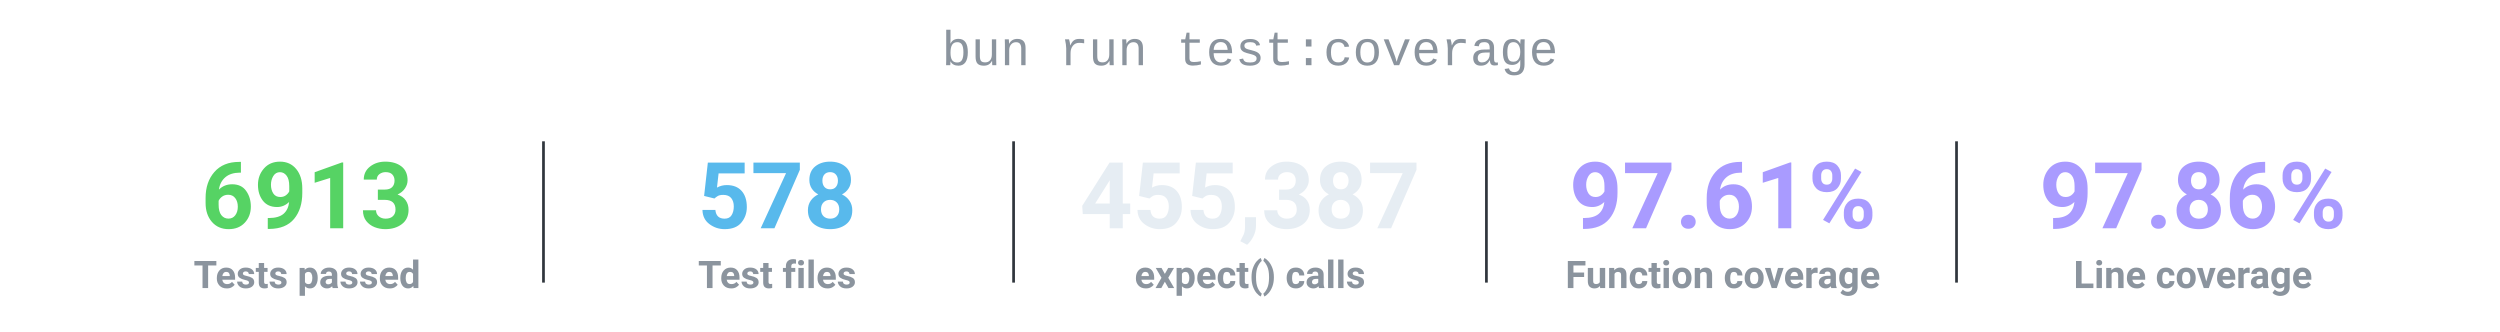
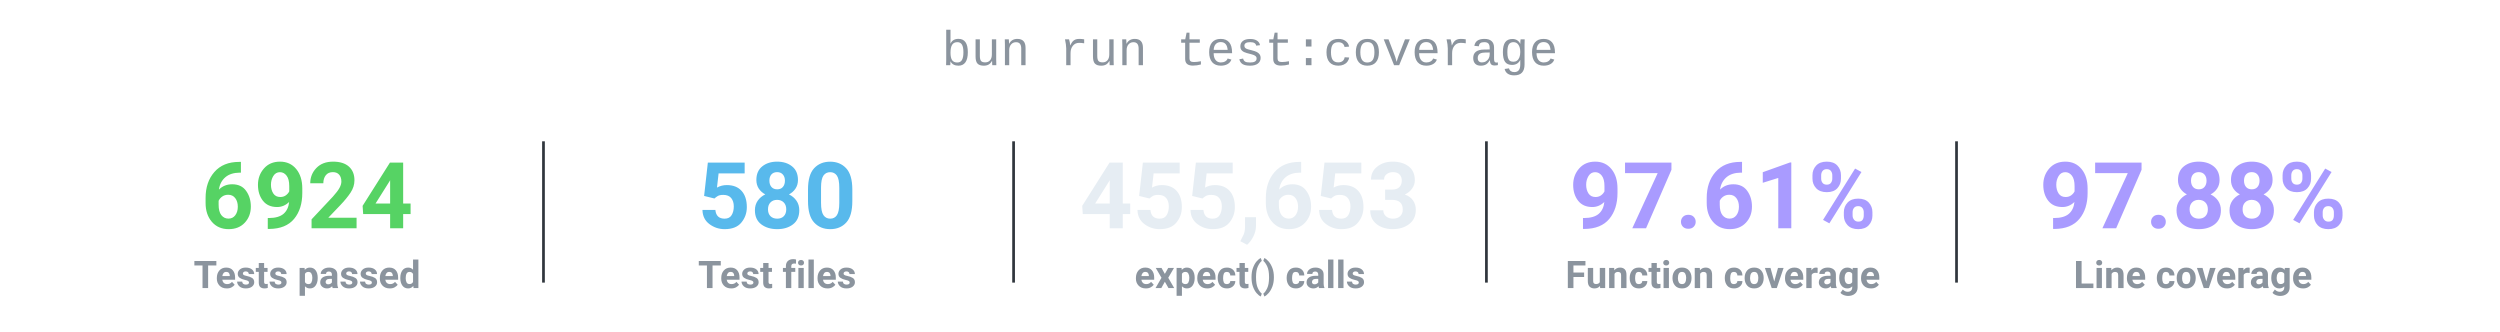
- <svg xmlns="http://www.w3.org/2000/svg" viewBox="0 0 920 122" width="920" height="122" role="img" aria-label="bun run test:coverage — 6913 tests passed, 578 test files, 455,387 expect() calls, 97.61% function coverage, 97.86% line coverage">
+ <svg xmlns="http://www.w3.org/2000/svg" viewBox="0 0 920 122" width="920" height="122" role="img" aria-label="bun run test:coverage — 6924 tests passed, 580 test files, 455,653 expect() calls, 97.61% function coverage, 97.88% line coverage">
  <style>
    .cmd { font-family: ui-monospace, SFMono-Regular, 'SF Mono', Menlo, Consolas, 'Liberation Mono', monospace; font-weight: 500; font-size: 18px; }
    .val { font-family: system-ui, -apple-system, BlinkMacSystemFont, 'Segoe UI', Roboto, sans-serif; font-weight: 700; font-size: 34px; }
    .lbl { font-family: system-ui, -apple-system, BlinkMacSystemFont, 'Segoe UI', Roboto, sans-serif; font-weight: 600; font-size: 14px; }
  </style>
  <text x="460" y="24" text-anchor="middle" class="cmd" fill="#8b949e">bun run test:coverage</text>
  <line x1="200" y1="52" x2="200" y2="104" stroke="#30363d" stroke-width="1" />
  <line x1="373" y1="52" x2="373" y2="104" stroke="#30363d" stroke-width="1" />
  <line x1="547" y1="52" x2="547" y2="104" stroke="#30363d" stroke-width="1" />
  <line x1="720" y1="52" x2="720" y2="104" stroke="#30363d" stroke-width="1" />
-   <text x="113" y="84" text-anchor="middle" class="val" fill="#56d364">6913</text>
+   <text x="113" y="84" text-anchor="middle" class="val" fill="#56d364">6924</text>
  <text x="113" y="106" text-anchor="middle" class="lbl" fill="#8b949e">Tests passed</text>
-   <text x="286" y="84" text-anchor="middle" class="val" fill="#58b9ec">578</text>
+   <text x="286" y="84" text-anchor="middle" class="val" fill="#58b9ec">580</text>
  <text x="286" y="106" text-anchor="middle" class="lbl" fill="#8b949e">Test files</text>
-   <text x="460" y="84" text-anchor="middle" class="val" fill="#e6edf3">455,387</text>
+   <text x="460" y="84" text-anchor="middle" class="val" fill="#e6edf3">455,653</text>
  <text x="460" y="106" text-anchor="middle" class="lbl" fill="#8b949e">expect() calls</text>
  <text x="634" y="84" text-anchor="middle" class="val" fill="#a99bff">97.61%</text>
  <text x="634" y="106" text-anchor="middle" class="lbl" fill="#8b949e">Function coverage</text>
-   <text x="807" y="84" text-anchor="middle" class="val" fill="#a99bff">97.86%</text>
+   <text x="807" y="84" text-anchor="middle" class="val" fill="#a99bff">97.88%</text>
  <text x="807" y="106" text-anchor="middle" class="lbl" fill="#8b949e">Line coverage</text>
</svg>
